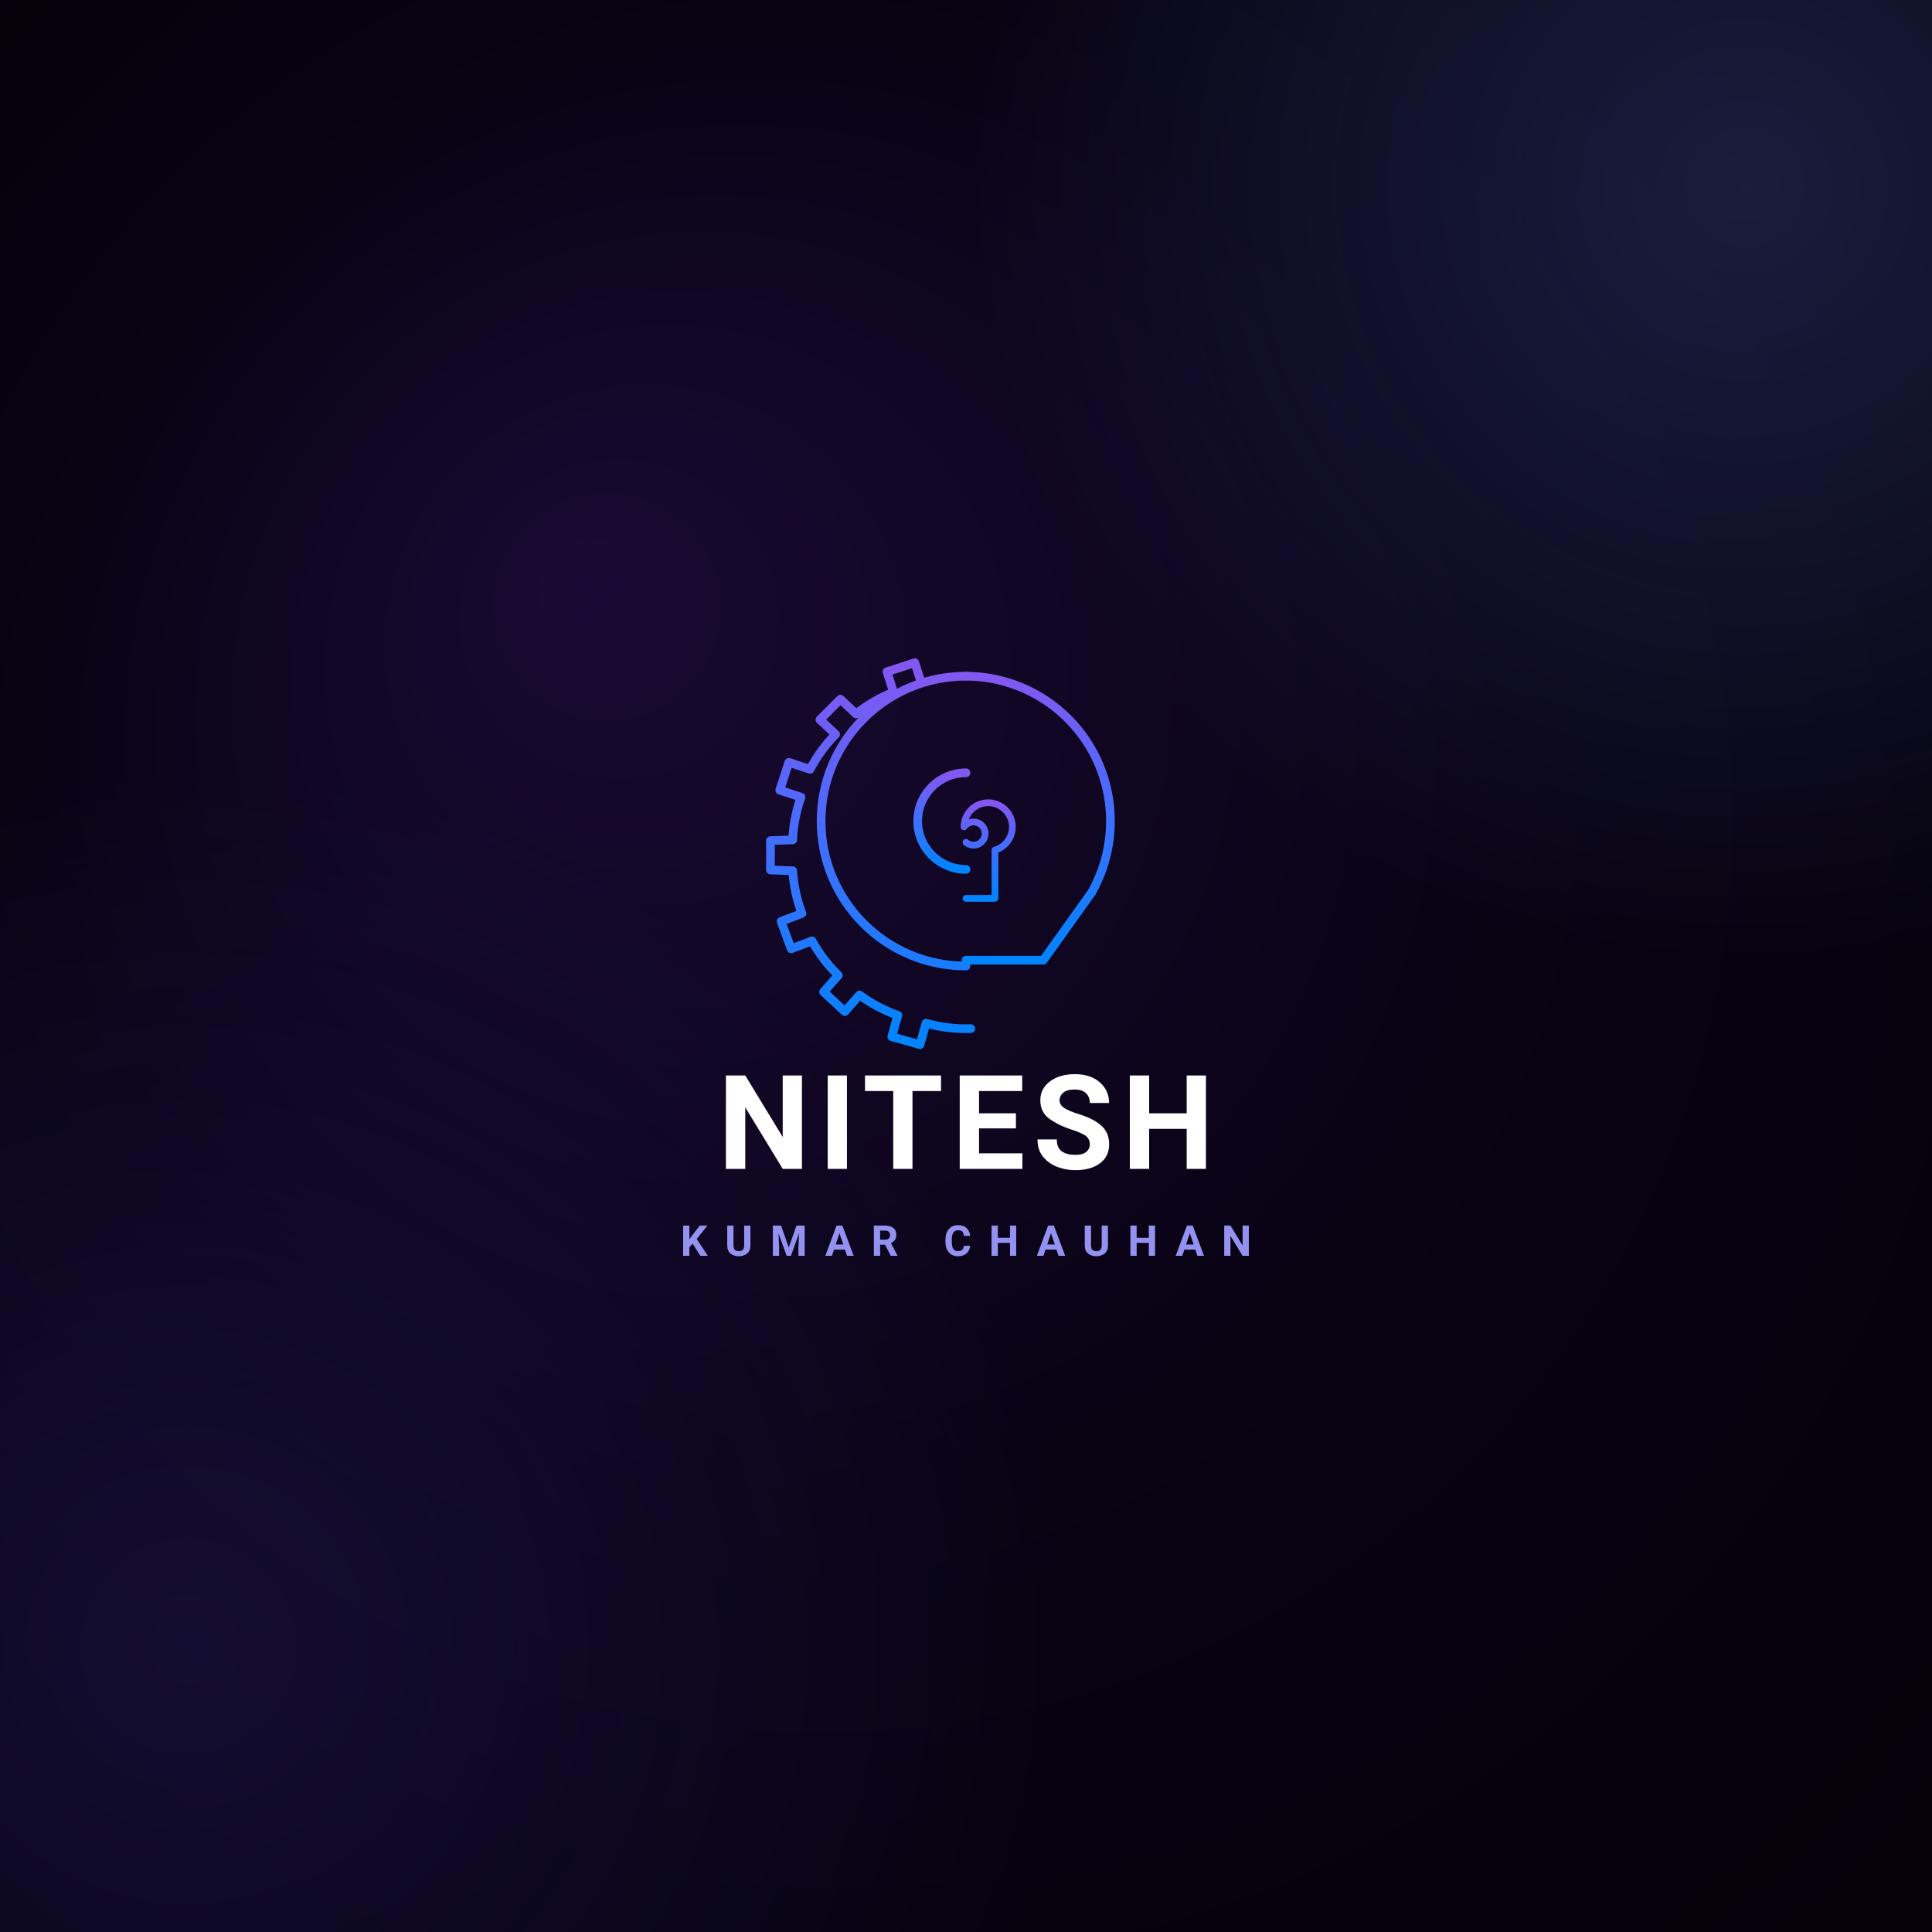
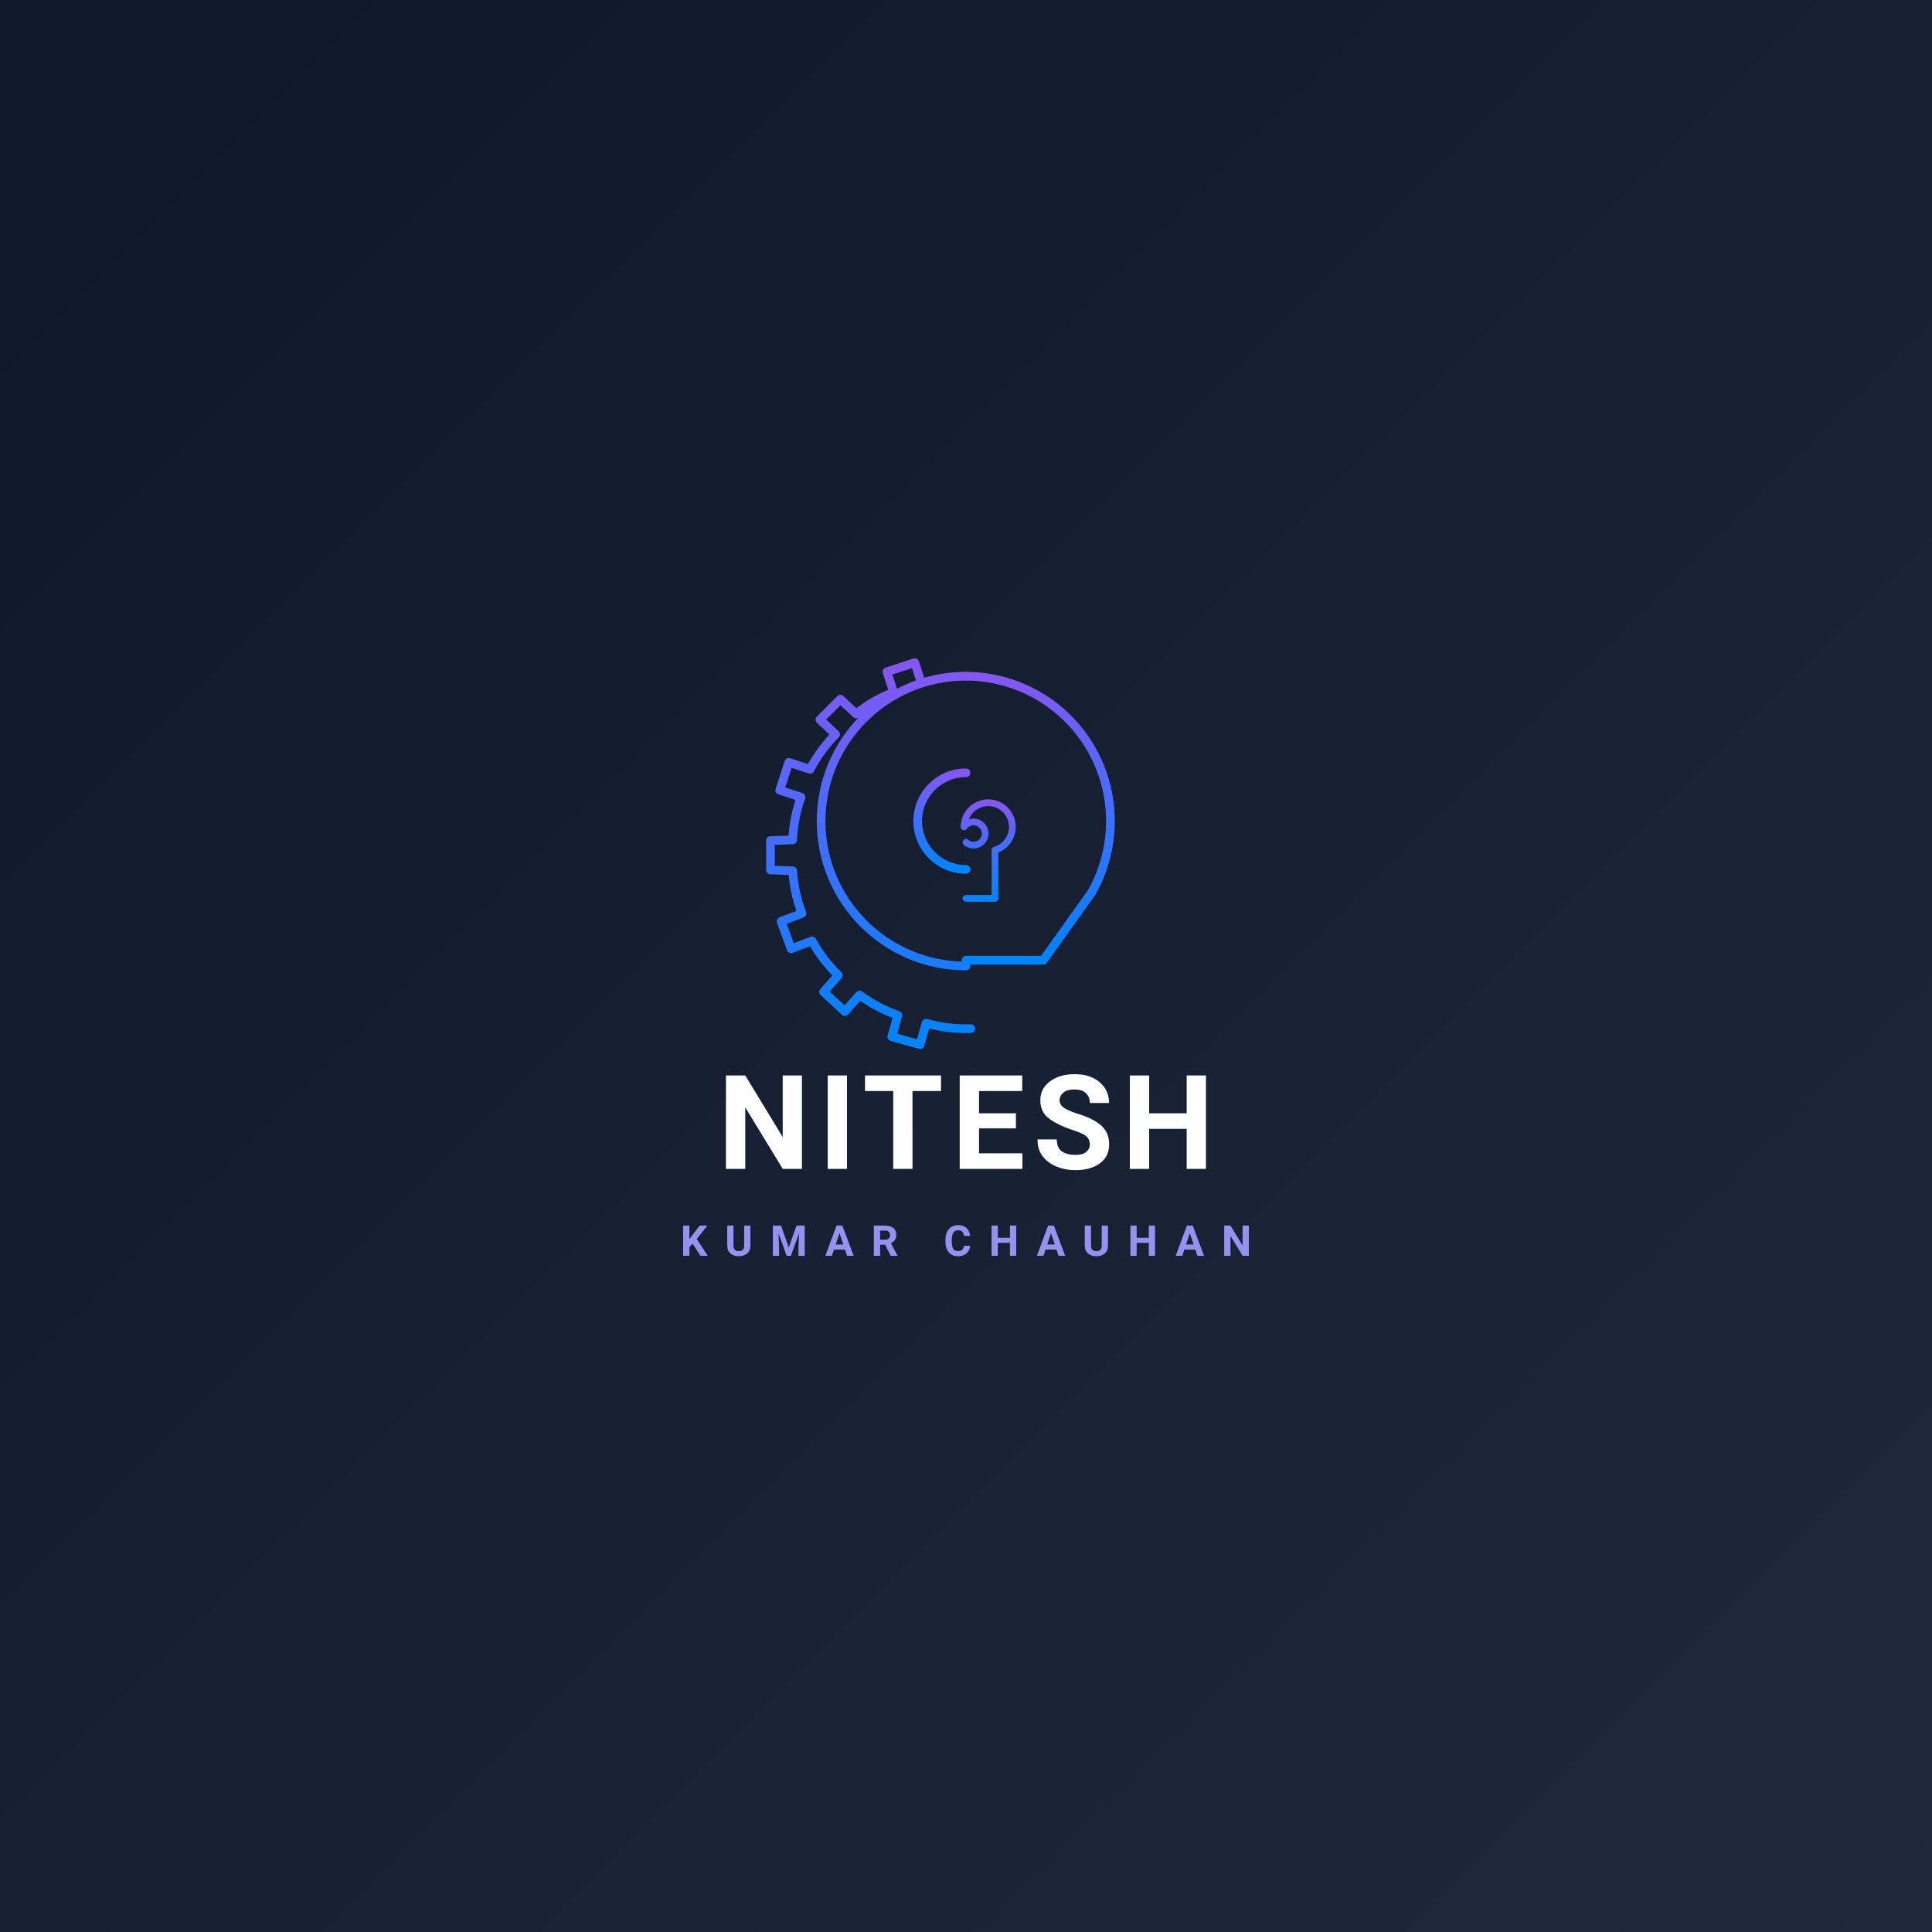
<svg xmlns="http://www.w3.org/2000/svg" viewBox="0 0 1000 1000" width="100%" height="100%">
  <defs>
-     <radialGradient id="bgGrad" cx="50%" cy="50%" r="75%" fx="30%" fy="30%">
-       <stop offset="0%" stop-color="#190a35" />
-       <stop offset="50%" stop-color="#090314" />
-       <stop offset="100%" stop-color="#030107" />
-     </radialGradient>
-     <radialGradient id="topGlow" cx="90%" cy="10%" r="40%">
-       <stop offset="0%" stop-color="#3b529a" stop-opacity="0.35" />
-       <stop offset="100%" stop-color="#3b529a" stop-opacity="0" />
-     </radialGradient>
-     <radialGradient id="bottomGlow" cx="10%" cy="85%" r="45%">
-       <stop offset="0%" stop-color="#211857" stop-opacity="0.5" />
-       <stop offset="100%" stop-color="#211857" stop-opacity="0" />
-     </radialGradient>
+     <linearGradient id="bgGrad" x1="0%" y1="0%" x2="100%" y2="100%">
+       <stop offset="0%" stop-color="#0f172a" />
+       <stop offset="100%" stop-color="#1e293b" />
+     </linearGradient>
    <linearGradient id="iconGrad" x1="0%" y1="0%" x2="0%" y2="100%">
      <stop offset="0%" stop-color="#8457f1" />
      <stop offset="50%" stop-color="#3e6fff" />
      <stop offset="100%" stop-color="#0084ff" />
    </linearGradient>
  </defs>
  <rect width="1000" height="1000" fill="url(#bgGrad)" />
-   <rect width="1000" height="1000" fill="url(#topGlow)" />
-   <rect width="1000" height="1000" fill="url(#bottomGlow)" />
  <g fill="none" stroke="url(#iconGrad)" stroke-width="4.5" stroke-linecap="round" stroke-linejoin="round">
    <line x1="500" y1="350" x2="500" y2="497" />
    <path d="M 500,350               A 75,75 0 0,0 500,500               M 500,350               a 75,75 0 0,0 -23.1,3.6 l -3.4,-10.6 -14.4,4.7 3.4,10.6               a 75,75 0 0,0 -19.4,11.2 l -8.1,-7.6 -10.6,10.6 8.1,7.6               a 75,75 0 0,0 -13.2,18.1 l -11,-3.6 -4.7,14.4 11,3.6               a 75,75 0 0,0 -4.3,22.1 l -11.5,0.4 0,15.2 11.5,0.4               a 75,75 0 0,0 4.8,22.1 l -10.8,4.1 5.2,14.2 10.8,-4.1               a 75,75 0 0,0 13.6,17.8 l -7.6,8.6 11,10.2 7.6,-8.6               a 75,75 0 0,0 19.8,10.5 l -3.1,11.1 14.6,4.1 3.1,-11.1               a 75,75 0 0,0 23.2,2.8" />
    <path d="M 500,400 A 25,25 0 0,0 500,450" />
    <path d="M 500,350               A 75,75 0 0,1 565,462               L 540,497               L 500,497" />
    <path d="M 500,503 L 532,503" />
    <path d="M 500,509 L 526,509" />
    <path d="M 500,515 L 518,515" />
    <path d="M 500,465               L 515,465               L 515,440               A 12.5,12.5 0 1,0 499,428              A 6,6 0 1,1 500,436" stroke-width="3.5" />
  </g>
  <g text-anchor="middle" id="brand-text">
    <text x="500" y="605" fill="#ffffff" font-family="-apple-system, BlinkMacSystemFont, 'Montserrat', 'Segoe UI', 'Roboto', sans-serif" font-weight="700" font-size="68" letter-spacing="4">NITESH</text>
    <text x="500" y="650" fill="#9492f1" font-family="-apple-system, BlinkMacSystemFont, 'Montserrat', 'Segoe UI', 'Roboto', sans-serif" font-weight="600" font-size="22" letter-spacing="9">KUMAR CHAUHAN</text>
  </g>
</svg>
